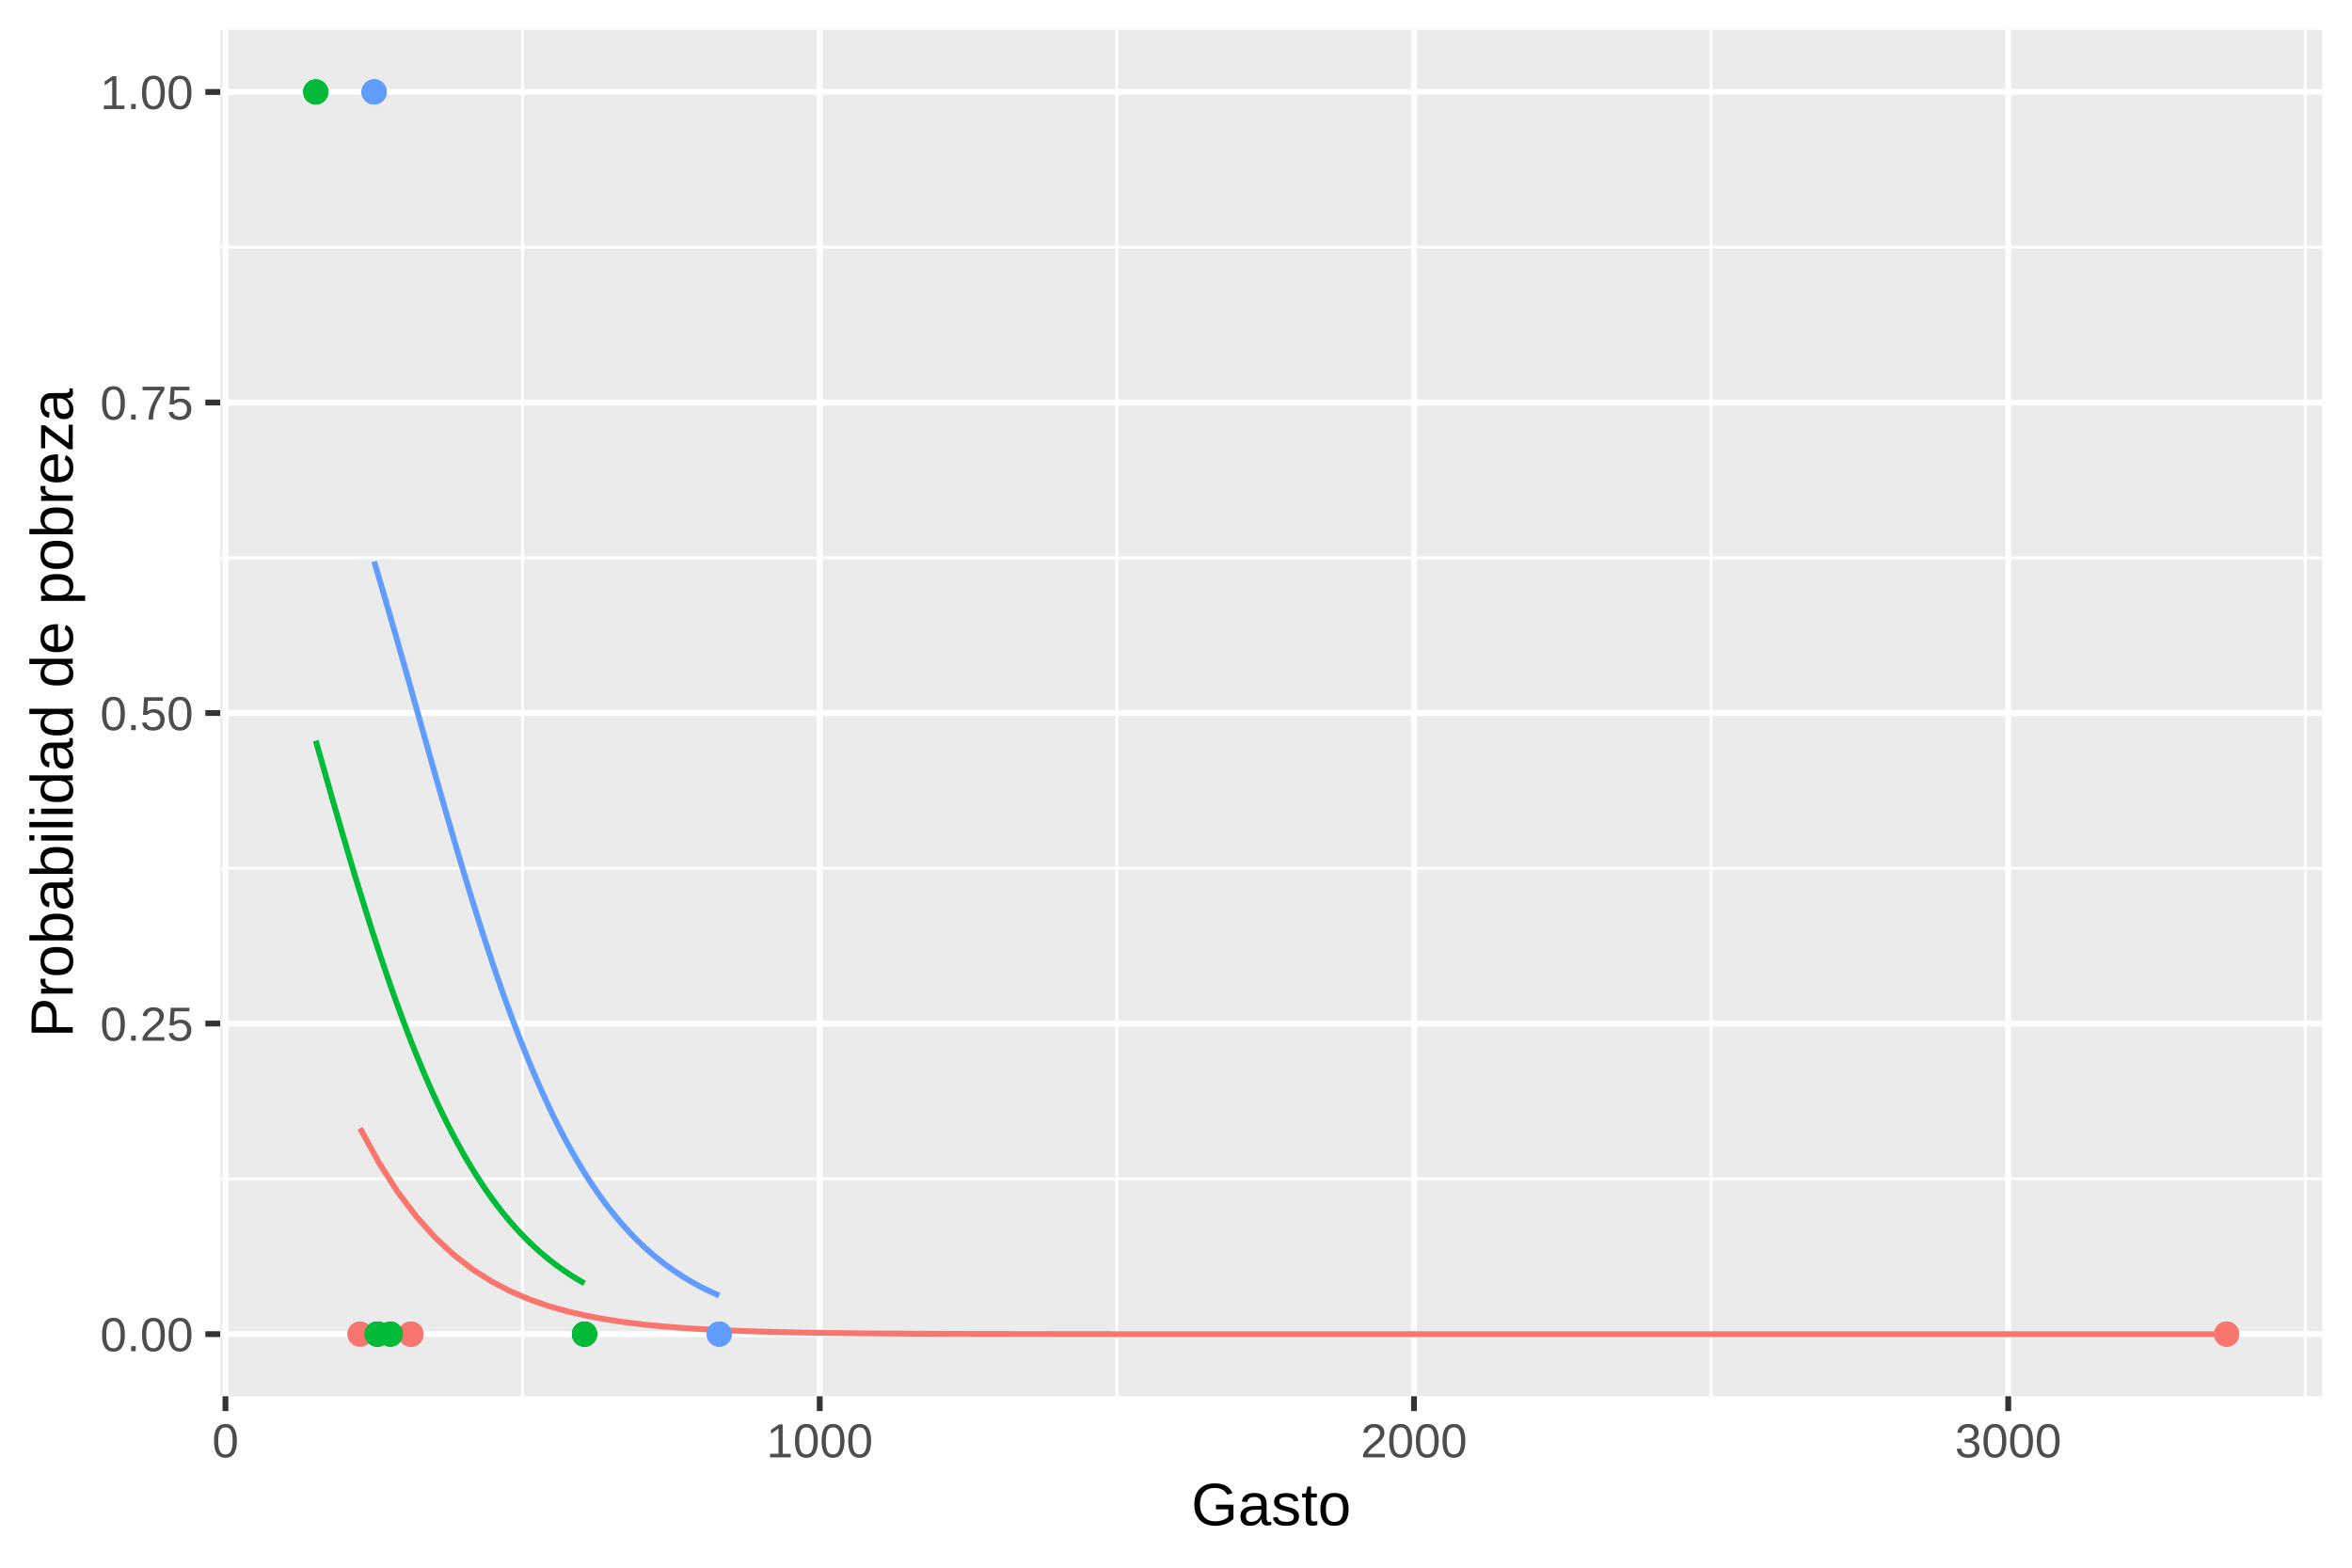
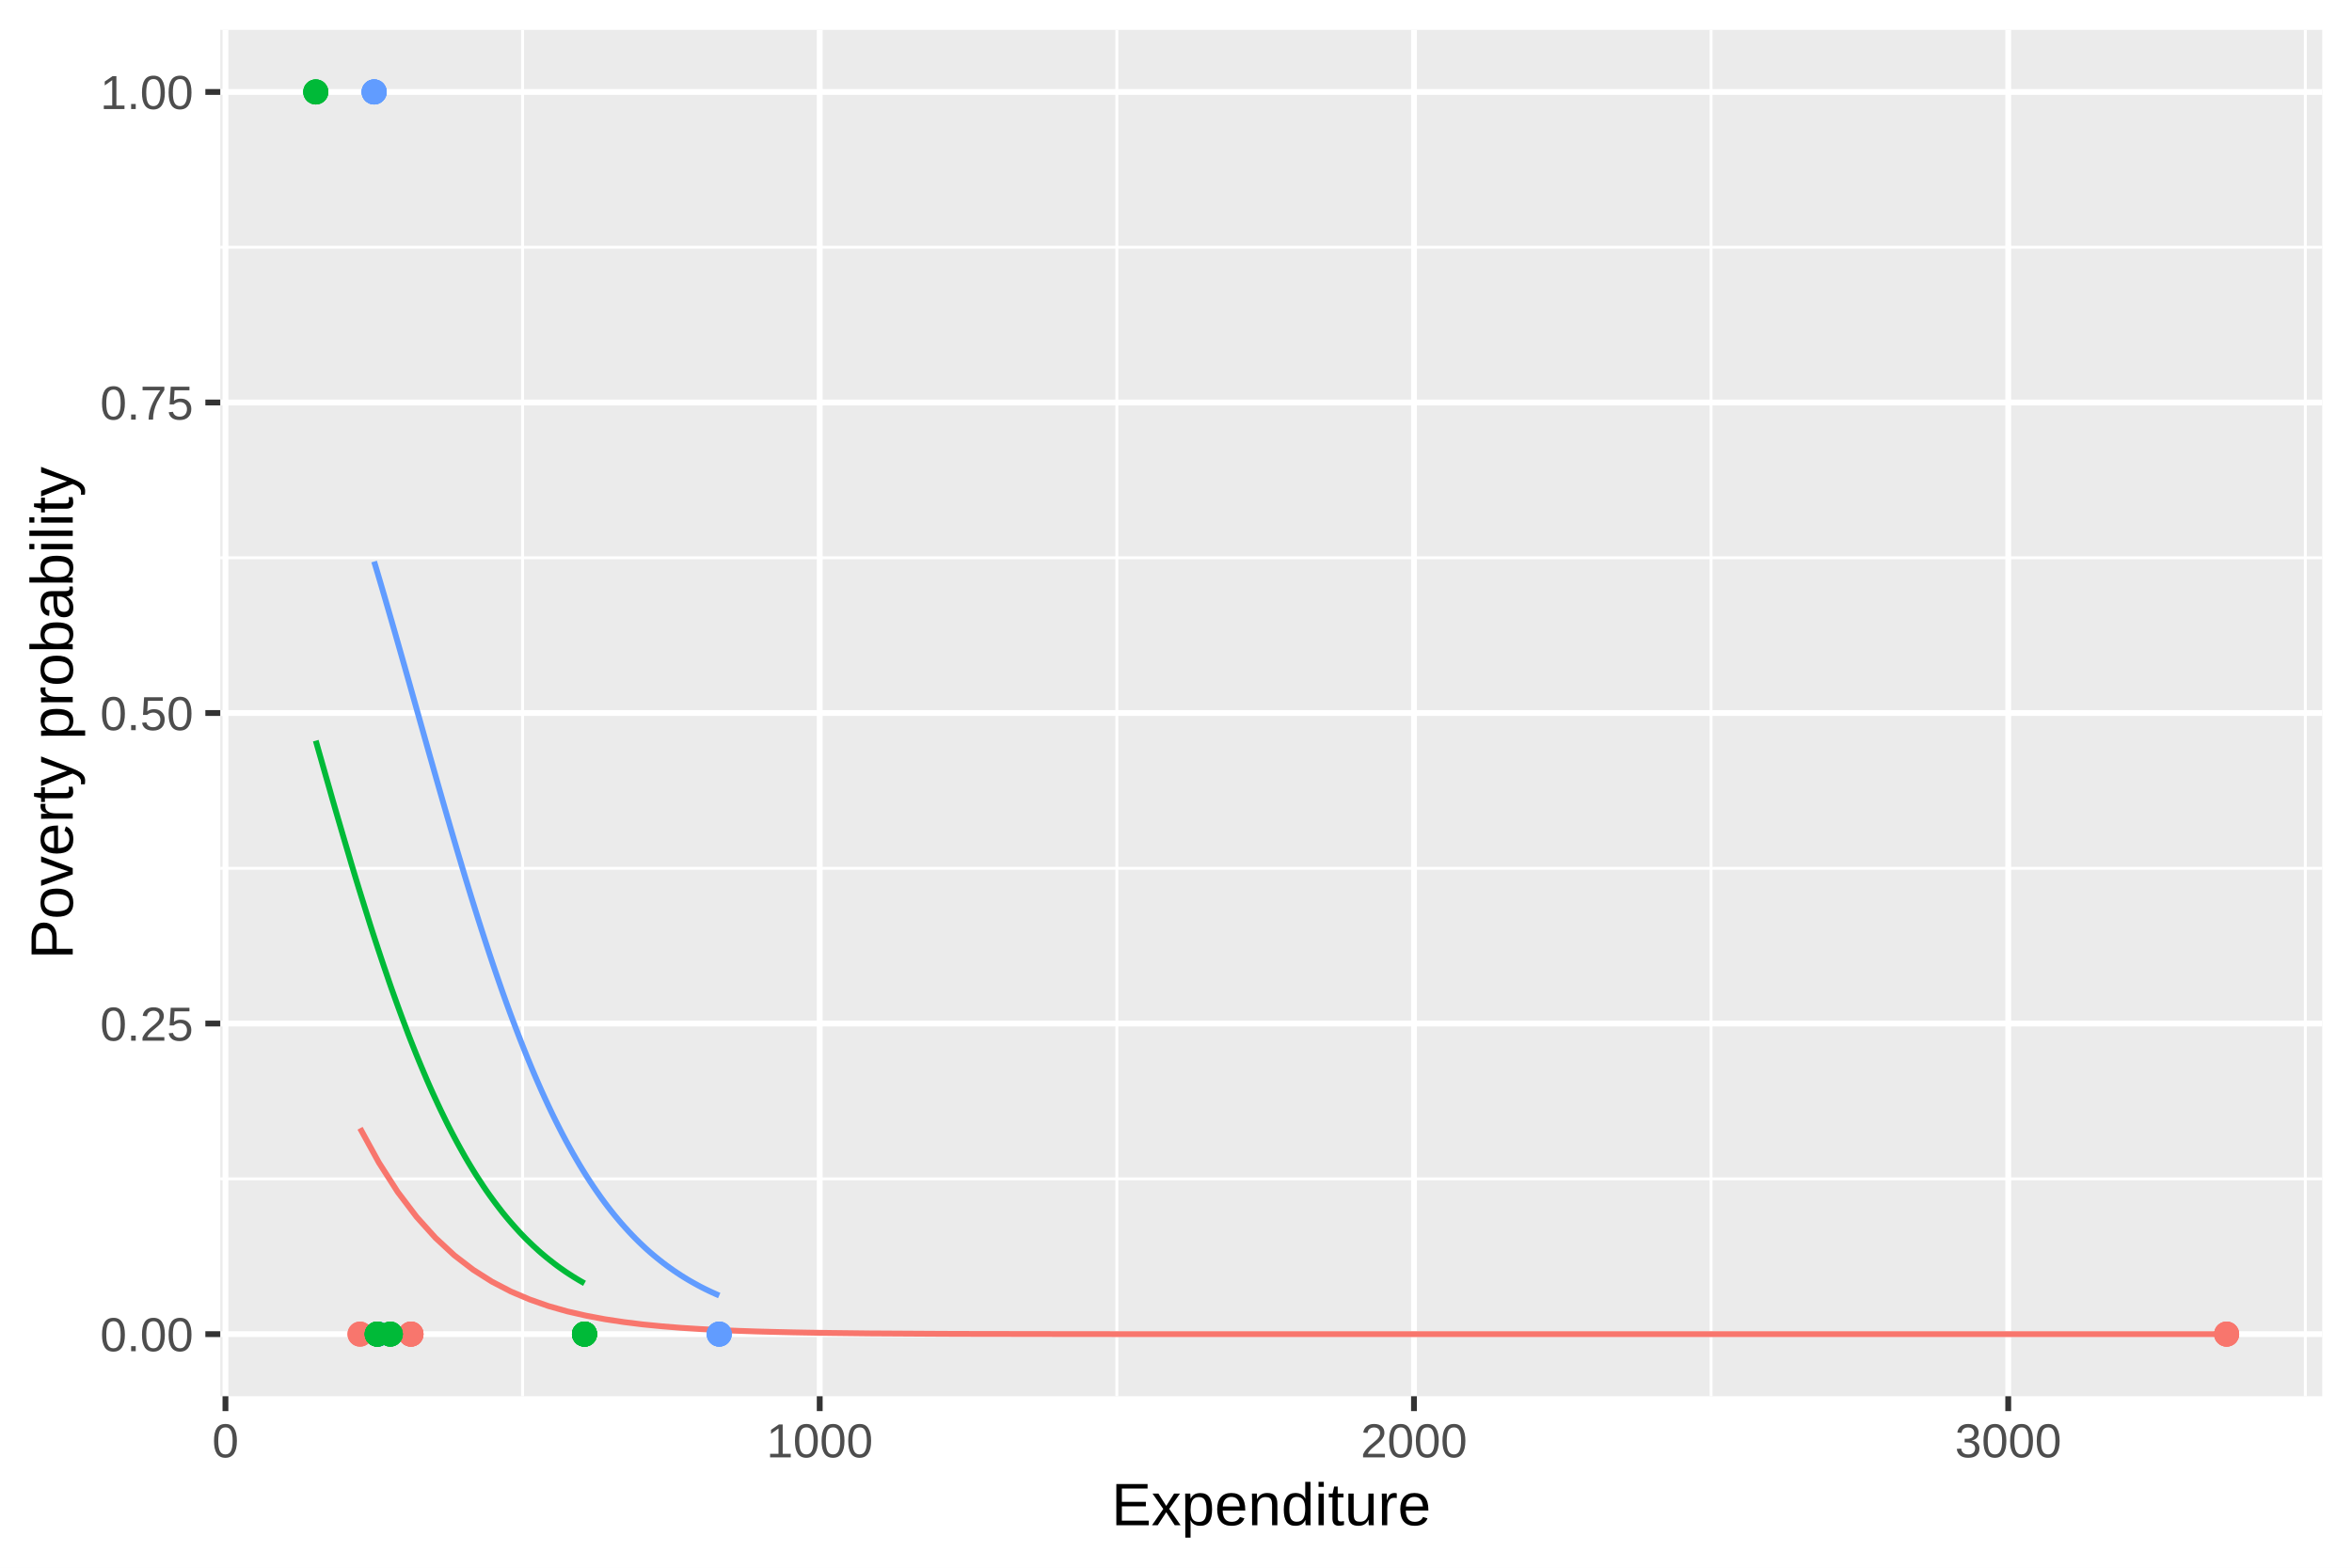
<svg xmlns="http://www.w3.org/2000/svg" width="432.00pt" height="288.00pt" viewBox="0 0 432.00 288.00">
  <g class="svglite">
    <defs>
      <style type="text/css">
    .svglite line, .svglite polyline, .svglite polygon, .svglite path, .svglite rect, .svglite circle {
      fill: none;
      stroke: #000000;
      stroke-linecap: round;
      stroke-linejoin: round;
      stroke-miterlimit: 10.00;
    }
    .svglite text {
      white-space: pre;
    }
    .svglite g.glyphgroup path {
      fill: inherit;
      stroke: none;
    }
  </style>
    </defs>
    <rect width="100%" height="100%" style="stroke: none; fill: #FFFFFF;" />
    <defs>
      <clipPath id="cpMC4wMHw0MzIuMDB8MC4wMHwyODguMDA=">
        <rect x="0.00" y="0.00" width="432.00" height="288.00" />
      </clipPath>
    </defs>
    <g clip-path="url(#cpMC4wMHw0MzIuMDB8MC4wMHwyODguMDA=)">
      <rect x="0" y="0.00" width="432.00" height="288.00" style="stroke-width: 1.07; stroke: #FFFFFF; fill: #FFFFFF;" />
    </g>
    <defs>
      <clipPath id="cpNDAuNDZ8NDI2LjUyfDUuNDh8MjU2LjUw">
        <rect x="40.46" y="5.48" width="386.07" height="251.02" />
      </clipPath>
    </defs>
    <g clip-path="url(#cpNDAuNDZ8NDI2LjUyfDUuNDh8MjU2LjUw)">
      <rect x="40.46" y="5.48" width="386.07" height="251.02" style="stroke-width: 1.07; stroke: none; fill: #EBEBEB;" />
      <polyline points="40.46,216.57 426.52,216.57 " style="stroke-width: 0.53; stroke: #FFFFFF; stroke-linecap: butt;" />
      <polyline points="40.46,159.52 426.52,159.52 " style="stroke-width: 0.53; stroke: #FFFFFF; stroke-linecap: butt;" />
      <polyline points="40.46,102.47 426.52,102.47 " style="stroke-width: 0.53; stroke: #FFFFFF; stroke-linecap: butt;" />
      <polyline points="40.46,45.42 426.52,45.42 " style="stroke-width: 0.53; stroke: #FFFFFF; stroke-linecap: butt;" />
      <polyline points="95.98,256.50 95.98,5.48 " style="stroke-width: 0.53; stroke: #FFFFFF; stroke-linecap: butt;" />
      <polyline points="205.13,256.50 205.13,5.48 " style="stroke-width: 0.53; stroke: #FFFFFF; stroke-linecap: butt;" />
      <polyline points="314.28,256.50 314.28,5.48 " style="stroke-width: 0.53; stroke: #FFFFFF; stroke-linecap: butt;" />
      <polyline points="423.43,256.50 423.43,5.48 " style="stroke-width: 0.53; stroke: #FFFFFF; stroke-linecap: butt;" />
      <polyline points="40.46,245.09 426.52,245.09 " style="stroke-width: 1.07; stroke: #FFFFFF; stroke-linecap: butt;" />
      <polyline points="40.46,188.04 426.52,188.04 " style="stroke-width: 1.07; stroke: #FFFFFF; stroke-linecap: butt;" />
      <polyline points="40.46,130.99 426.52,130.99 " style="stroke-width: 1.07; stroke: #FFFFFF; stroke-linecap: butt;" />
      <polyline points="40.46,73.94 426.52,73.94 " style="stroke-width: 1.07; stroke: #FFFFFF; stroke-linecap: butt;" />
      <polyline points="40.46,16.89 426.52,16.89 " style="stroke-width: 1.07; stroke: #FFFFFF; stroke-linecap: butt;" />
      <polyline points="41.41,256.50 41.41,5.48 " style="stroke-width: 1.07; stroke: #FFFFFF; stroke-linecap: butt;" />
      <polyline points="150.56,256.50 150.56,5.48 " style="stroke-width: 1.07; stroke: #FFFFFF; stroke-linecap: butt;" />
      <polyline points="259.71,256.50 259.71,5.48 " style="stroke-width: 1.07; stroke: #FFFFFF; stroke-linecap: butt;" />
      <polyline points="368.86,256.50 368.86,5.48 " style="stroke-width: 1.07; stroke: #FFFFFF; stroke-linecap: butt;" />
      <polyline points="66.13,207.27 69.59,213.58 73.05,218.98 76.52,223.56 79.98,227.40 83.44,230.61 86.91,233.27 90.37,235.46 93.83,237.26 97.30,238.73 100.76,239.94 104.22,240.92 107.69,241.71 111.15,242.36 114.61,242.88 118.07,243.31 121.54,243.65 125.00,243.93 128.46,244.15 131.93,244.33 135.39,244.48 138.85,244.60 142.32,244.69 145.78,244.77 149.24,244.83 152.71,244.88 156.17,244.92 159.63,244.96 163.09,244.98 166.56,245.00 170.02,245.02 173.48,245.04 176.95,245.05 180.41,245.06 183.87,245.06 187.34,245.07 190.80,245.07 194.26,245.08 197.73,245.08 201.19,245.08 204.65,245.09 208.11,245.09 211.58,245.09 215.04,245.09 218.50,245.09 221.97,245.09 225.43,245.09 228.89,245.09 232.36,245.09 235.82,245.09 239.28,245.09 242.75,245.09 246.21,245.09 249.67,245.09 253.13,245.09 256.60,245.09 260.06,245.09 263.52,245.09 266.99,245.09 270.45,245.09 273.91,245.09 277.38,245.09 280.84,245.09 284.30,245.09 287.76,245.09 291.23,245.09 294.69,245.09 298.15,245.09 301.62,245.09 305.08,245.09 308.54,245.09 312.01,245.09 315.47,245.09 318.93,245.09 322.40,245.09 325.86,245.09 329.32,245.09 332.78,245.09 336.25,245.09 339.71,245.09 343.17,245.09 346.64,245.09 350.10,245.09 353.56,245.09 357.03,245.09 360.49,245.09 363.95,245.09 367.42,245.09 370.88,245.09 374.34,245.09 377.80,245.09 381.27,245.09 384.73,245.09 388.19,245.09 391.66,245.09 395.12,245.09 398.58,245.09 402.05,245.09 405.51,245.09 408.97,245.09 " style="stroke-width: 1.07; stroke: #F8766D; stroke-linecap: butt;" />
      <polyline points="58.00,136.07 58.50,137.84 59.00,139.59 59.50,141.35 60.00,143.10 60.50,144.84 60.99,146.58 61.49,148.31 61.99,150.03 62.49,151.74 62.99,153.45 63.49,155.14 63.99,156.82 64.48,158.49 64.98,160.15 65.48,161.80 65.98,163.43 66.48,165.04 66.98,166.64 67.48,168.23 67.97,169.80 68.47,171.36 68.97,172.89 69.47,174.41 69.97,175.91 70.47,177.40 70.97,178.86 71.46,180.31 71.96,181.74 72.46,183.14 72.96,184.53 73.46,185.90 73.96,187.25 74.46,188.57 74.95,189.88 75.45,191.17 75.95,192.43 76.45,193.68 76.95,194.90 77.45,196.10 77.95,197.28 78.44,198.44 78.94,199.58 79.44,200.70 79.94,201.79 80.44,202.87 80.94,203.93 81.44,204.96 81.93,205.97 82.43,206.97 82.93,207.94 83.43,208.89 83.93,209.83 84.43,210.74 84.93,211.64 85.42,212.51 85.92,213.37 86.42,214.20 86.92,215.02 87.42,215.82 87.92,216.60 88.42,217.36 88.91,218.11 89.41,218.84 89.91,219.55 90.41,220.24 90.91,220.92 91.41,221.58 91.91,222.23 92.40,222.86 92.90,223.47 93.40,224.07 93.90,224.65 94.40,225.22 94.90,225.78 95.39,226.32 95.89,226.84 96.39,227.36 96.89,227.86 97.39,228.34 97.89,228.82 98.39,229.28 98.88,229.73 99.38,230.17 99.88,230.59 100.38,231.01 100.88,231.41 101.38,231.80 101.88,232.19 102.37,232.56 102.87,232.92 103.37,233.27 103.87,233.62 104.37,233.95 104.87,234.27 105.37,234.59 105.86,234.89 106.36,235.19 106.86,235.48 107.36,235.76 " style="stroke-width: 1.07; stroke: #00BA38; stroke-linecap: butt;" />
      <polyline points="68.72,103.16 69.36,105.30 70.00,107.47 70.64,109.65 71.28,111.85 71.92,114.06 72.56,116.28 73.20,118.52 73.84,120.77 74.48,123.02 75.12,125.28 75.76,127.55 76.40,129.81 77.04,132.08 77.68,134.35 78.32,136.62 78.96,138.88 79.60,141.13 80.24,143.38 80.88,145.61 81.52,147.84 82.16,150.05 82.80,152.25 83.44,154.43 84.08,156.60 84.72,158.74 85.36,160.87 86.00,162.97 86.64,165.05 87.28,167.10 87.92,169.13 88.56,171.13 89.20,173.10 89.84,175.05 90.48,176.97 91.12,178.85 91.76,180.70 92.40,182.53 93.04,184.32 93.68,186.07 94.33,187.80 94.97,189.49 95.61,191.14 96.25,192.76 96.89,194.35 97.53,195.90 98.17,197.42 98.81,198.90 99.45,200.35 100.09,201.76 100.73,203.14 101.37,204.49 102.01,205.80 102.65,207.07 103.29,208.32 103.93,209.53 104.57,210.70 105.21,211.85 105.85,212.96 106.49,214.05 107.13,215.10 107.77,216.12 108.41,217.11 109.05,218.07 109.69,219.00 110.33,219.91 110.97,220.79 111.61,221.64 112.25,222.46 112.89,223.26 113.53,224.03 114.17,224.78 114.81,225.50 115.45,226.20 116.09,226.88 116.73,227.54 117.37,228.17 118.01,228.78 118.65,229.38 119.29,229.95 119.93,230.50 120.57,231.03 121.22,231.55 121.86,232.05 122.50,232.53 123.14,232.99 123.78,233.44 124.42,233.87 125.06,234.29 125.70,234.69 126.34,235.08 126.98,235.45 127.62,235.81 128.26,236.16 128.90,236.50 129.54,236.82 130.18,237.13 130.82,237.43 131.46,237.72 132.10,238.00 " style="stroke-width: 1.07; stroke: #619CFF; stroke-linecap: butt;" />
      <circle cx="408.97" cy="245.09" r="1.95" style="stroke-width: 0.71; stroke: #F8766D; fill: #F8766D;" />
      <circle cx="408.97" cy="245.09" r="1.95" style="stroke-width: 0.71; stroke: #F8766D; fill: #F8766D;" />
      <circle cx="408.97" cy="245.09" r="1.95" style="stroke-width: 0.71; stroke: #F8766D; fill: #F8766D;" />
      <circle cx="75.48" cy="245.09" r="1.95" style="stroke-width: 0.71; stroke: #F8766D; fill: #F8766D;" />
      <circle cx="75.48" cy="245.09" r="1.95" style="stroke-width: 0.71; stroke: #F8766D; fill: #F8766D;" />
      <circle cx="75.48" cy="245.09" r="1.95" style="stroke-width: 0.71; stroke: #F8766D; fill: #F8766D;" />
      <circle cx="75.48" cy="245.09" r="1.95" style="stroke-width: 0.71; stroke: #F8766D; fill: #F8766D;" />
      <circle cx="66.13" cy="245.09" r="1.95" style="stroke-width: 0.71; stroke: #F8766D; fill: #F8766D;" />
      <circle cx="66.13" cy="245.09" r="1.95" style="stroke-width: 0.71; stroke: #F8766D; fill: #F8766D;" />
      <circle cx="132.10" cy="245.09" r="1.95" style="stroke-width: 0.71; stroke: #619CFF; fill: #619CFF;" />
      <circle cx="132.10" cy="245.09" r="1.95" style="stroke-width: 0.71; stroke: #619CFF; fill: #619CFF;" />
      <circle cx="132.10" cy="245.09" r="1.95" style="stroke-width: 0.71; stroke: #619CFF; fill: #619CFF;" />
      <circle cx="69.46" cy="245.09" r="1.95" style="stroke-width: 0.71; stroke: #619CFF; fill: #619CFF;" />
      <circle cx="69.46" cy="245.09" r="1.95" style="stroke-width: 0.71; stroke: #619CFF; fill: #619CFF;" />
      <circle cx="68.72" cy="16.89" r="1.95" style="stroke-width: 0.71; stroke: #619CFF; fill: #619CFF;" />
      <circle cx="68.72" cy="16.89" r="1.95" style="stroke-width: 0.71; stroke: #619CFF; fill: #619CFF;" />
      <circle cx="68.72" cy="16.89" r="1.95" style="stroke-width: 0.71; stroke: #619CFF; fill: #619CFF;" />
      <circle cx="68.72" cy="16.89" r="1.95" style="stroke-width: 0.71; stroke: #619CFF; fill: #619CFF;" />
      <circle cx="58.00" cy="16.89" r="1.95" style="stroke-width: 0.71; stroke: #00BA38; fill: #00BA38;" />
      <circle cx="58.00" cy="16.89" r="1.95" style="stroke-width: 0.71; stroke: #00BA38; fill: #00BA38;" />
      <circle cx="58.00" cy="16.89" r="1.95" style="stroke-width: 0.71; stroke: #00BA38; fill: #00BA38;" />
      <circle cx="69.29" cy="245.09" r="1.95" style="stroke-width: 0.71; stroke: #00BA38; fill: #00BA38;" />
      <circle cx="69.29" cy="245.09" r="1.95" style="stroke-width: 0.71; stroke: #00BA38; fill: #00BA38;" />
      <circle cx="69.29" cy="245.09" r="1.95" style="stroke-width: 0.71; stroke: #00BA38; fill: #00BA38;" />
      <circle cx="69.29" cy="245.09" r="1.95" style="stroke-width: 0.71; stroke: #00BA38; fill: #00BA38;" />
      <circle cx="69.29" cy="245.09" r="1.95" style="stroke-width: 0.71; stroke: #00BA38; fill: #00BA38;" />
      <circle cx="107.36" cy="245.09" r="1.95" style="stroke-width: 0.71; stroke: #00BA38; fill: #00BA38;" />
      <circle cx="107.36" cy="245.09" r="1.95" style="stroke-width: 0.71; stroke: #00BA38; fill: #00BA38;" />
      <circle cx="107.36" cy="245.09" r="1.95" style="stroke-width: 0.71; stroke: #00BA38; fill: #00BA38;" />
      <circle cx="107.36" cy="245.09" r="1.95" style="stroke-width: 0.71; stroke: #00BA38; fill: #00BA38;" />
      <circle cx="107.36" cy="245.09" r="1.95" style="stroke-width: 0.71; stroke: #00BA38; fill: #00BA38;" />
      <circle cx="107.36" cy="245.09" r="1.95" style="stroke-width: 0.71; stroke: #00BA38; fill: #00BA38;" />
      <circle cx="71.69" cy="245.09" r="1.95" style="stroke-width: 0.71; stroke: #00BA38; fill: #00BA38;" />
      <circle cx="71.69" cy="245.09" r="1.95" style="stroke-width: 0.71; stroke: #00BA38; fill: #00BA38;" />
      <circle cx="71.69" cy="245.09" r="1.95" style="stroke-width: 0.71; stroke: #00BA38; fill: #00BA38;" />
    </g>
    <g clip-path="url(#cpMC4wMHw0MzIuMDB8MC4wMHwyODguMDA=)">
      <text x="35.52" y="248.24" text-anchor="end" style="font-size: 8.80px;fill: #4D4D4D; font-family: &quot;Arial&quot;;" textLength="17.11px" lengthAdjust="spacingAndGlyphs">0.00</text>
      <text x="35.52" y="191.19" text-anchor="end" style="font-size: 8.80px;fill: #4D4D4D; font-family: &quot;Arial&quot;;" textLength="17.11px" lengthAdjust="spacingAndGlyphs">0.25</text>
      <text x="35.52" y="134.14" text-anchor="end" style="font-size: 8.80px;fill: #4D4D4D; font-family: &quot;Arial&quot;;" textLength="17.11px" lengthAdjust="spacingAndGlyphs">0.50</text>
      <text x="35.52" y="77.09" text-anchor="end" style="font-size: 8.80px;fill: #4D4D4D; font-family: &quot;Arial&quot;;" textLength="17.11px" lengthAdjust="spacingAndGlyphs">0.75</text>
      <text x="35.52" y="20.04" text-anchor="end" style="font-size: 8.80px;fill: #4D4D4D; font-family: &quot;Arial&quot;;" textLength="17.11px" lengthAdjust="spacingAndGlyphs">1.00</text>
      <polyline points="37.72,245.09 40.46,245.09 " style="stroke-width: 1.07; stroke: #333333; stroke-linecap: butt;" />
      <polyline points="37.72,188.04 40.46,188.04 " style="stroke-width: 1.07; stroke: #333333; stroke-linecap: butt;" />
      <polyline points="37.72,130.99 40.46,130.99 " style="stroke-width: 1.07; stroke: #333333; stroke-linecap: butt;" />
      <polyline points="37.72,73.94 40.46,73.94 " style="stroke-width: 1.07; stroke: #333333; stroke-linecap: butt;" />
      <polyline points="37.72,16.89 40.46,16.89 " style="stroke-width: 1.07; stroke: #333333; stroke-linecap: butt;" />
      <polyline points="41.41,259.24 41.41,256.50 " style="stroke-width: 1.07; stroke: #333333; stroke-linecap: butt;" />
      <polyline points="150.56,259.24 150.56,256.50 " style="stroke-width: 1.07; stroke: #333333; stroke-linecap: butt;" />
      <polyline points="259.71,259.24 259.71,256.50 " style="stroke-width: 1.07; stroke: #333333; stroke-linecap: butt;" />
      <polyline points="368.86,259.24 368.86,256.50 " style="stroke-width: 1.07; stroke: #333333; stroke-linecap: butt;" />
      <text x="41.41" y="267.74" text-anchor="middle" style="font-size: 8.80px;fill: #4D4D4D; font-family: &quot;Arial&quot;;" textLength="4.89px" lengthAdjust="spacingAndGlyphs">0</text>
      <text x="150.56" y="267.74" text-anchor="middle" style="font-size: 8.80px;fill: #4D4D4D; font-family: &quot;Arial&quot;;" textLength="19.56px" lengthAdjust="spacingAndGlyphs">1000</text>
      <text x="259.71" y="267.74" text-anchor="middle" style="font-size: 8.80px;fill: #4D4D4D; font-family: &quot;Arial&quot;;" textLength="19.56px" lengthAdjust="spacingAndGlyphs">2000</text>
      <text x="368.86" y="267.74" text-anchor="middle" style="font-size: 8.80px;fill: #4D4D4D; font-family: &quot;Arial&quot;;" textLength="19.56px" lengthAdjust="spacingAndGlyphs">3000</text>
-       <text x="233.49" y="280.20" text-anchor="middle" style="font-size: 11.00px; font-family: &quot;Arial&quot;;" textLength="29.38px" lengthAdjust="spacingAndGlyphs">Gasto</text>
-       <text transform="translate(13.36,130.99) rotate(-90)" text-anchor="middle" style="font-size: 11.00px; font-family: &quot;Arial&quot;;" textLength="119.34px" lengthAdjust="spacingAndGlyphs">Probabilidad de pobreza</text>
+       <text x="233.49" y="280.20" text-anchor="middle" style="font-size: 11.00px; font-family: &quot;Arial&quot;;" textLength="58.75px" lengthAdjust="spacingAndGlyphs">Expenditure</text>
+       <text transform="translate(13.36,130.99) rotate(-90)" text-anchor="middle" style="font-size: 11.00px; font-family: &quot;Arial&quot;;" textLength="90.53px" lengthAdjust="spacingAndGlyphs">Poverty probability</text>
    </g>
  </g>
</svg>
